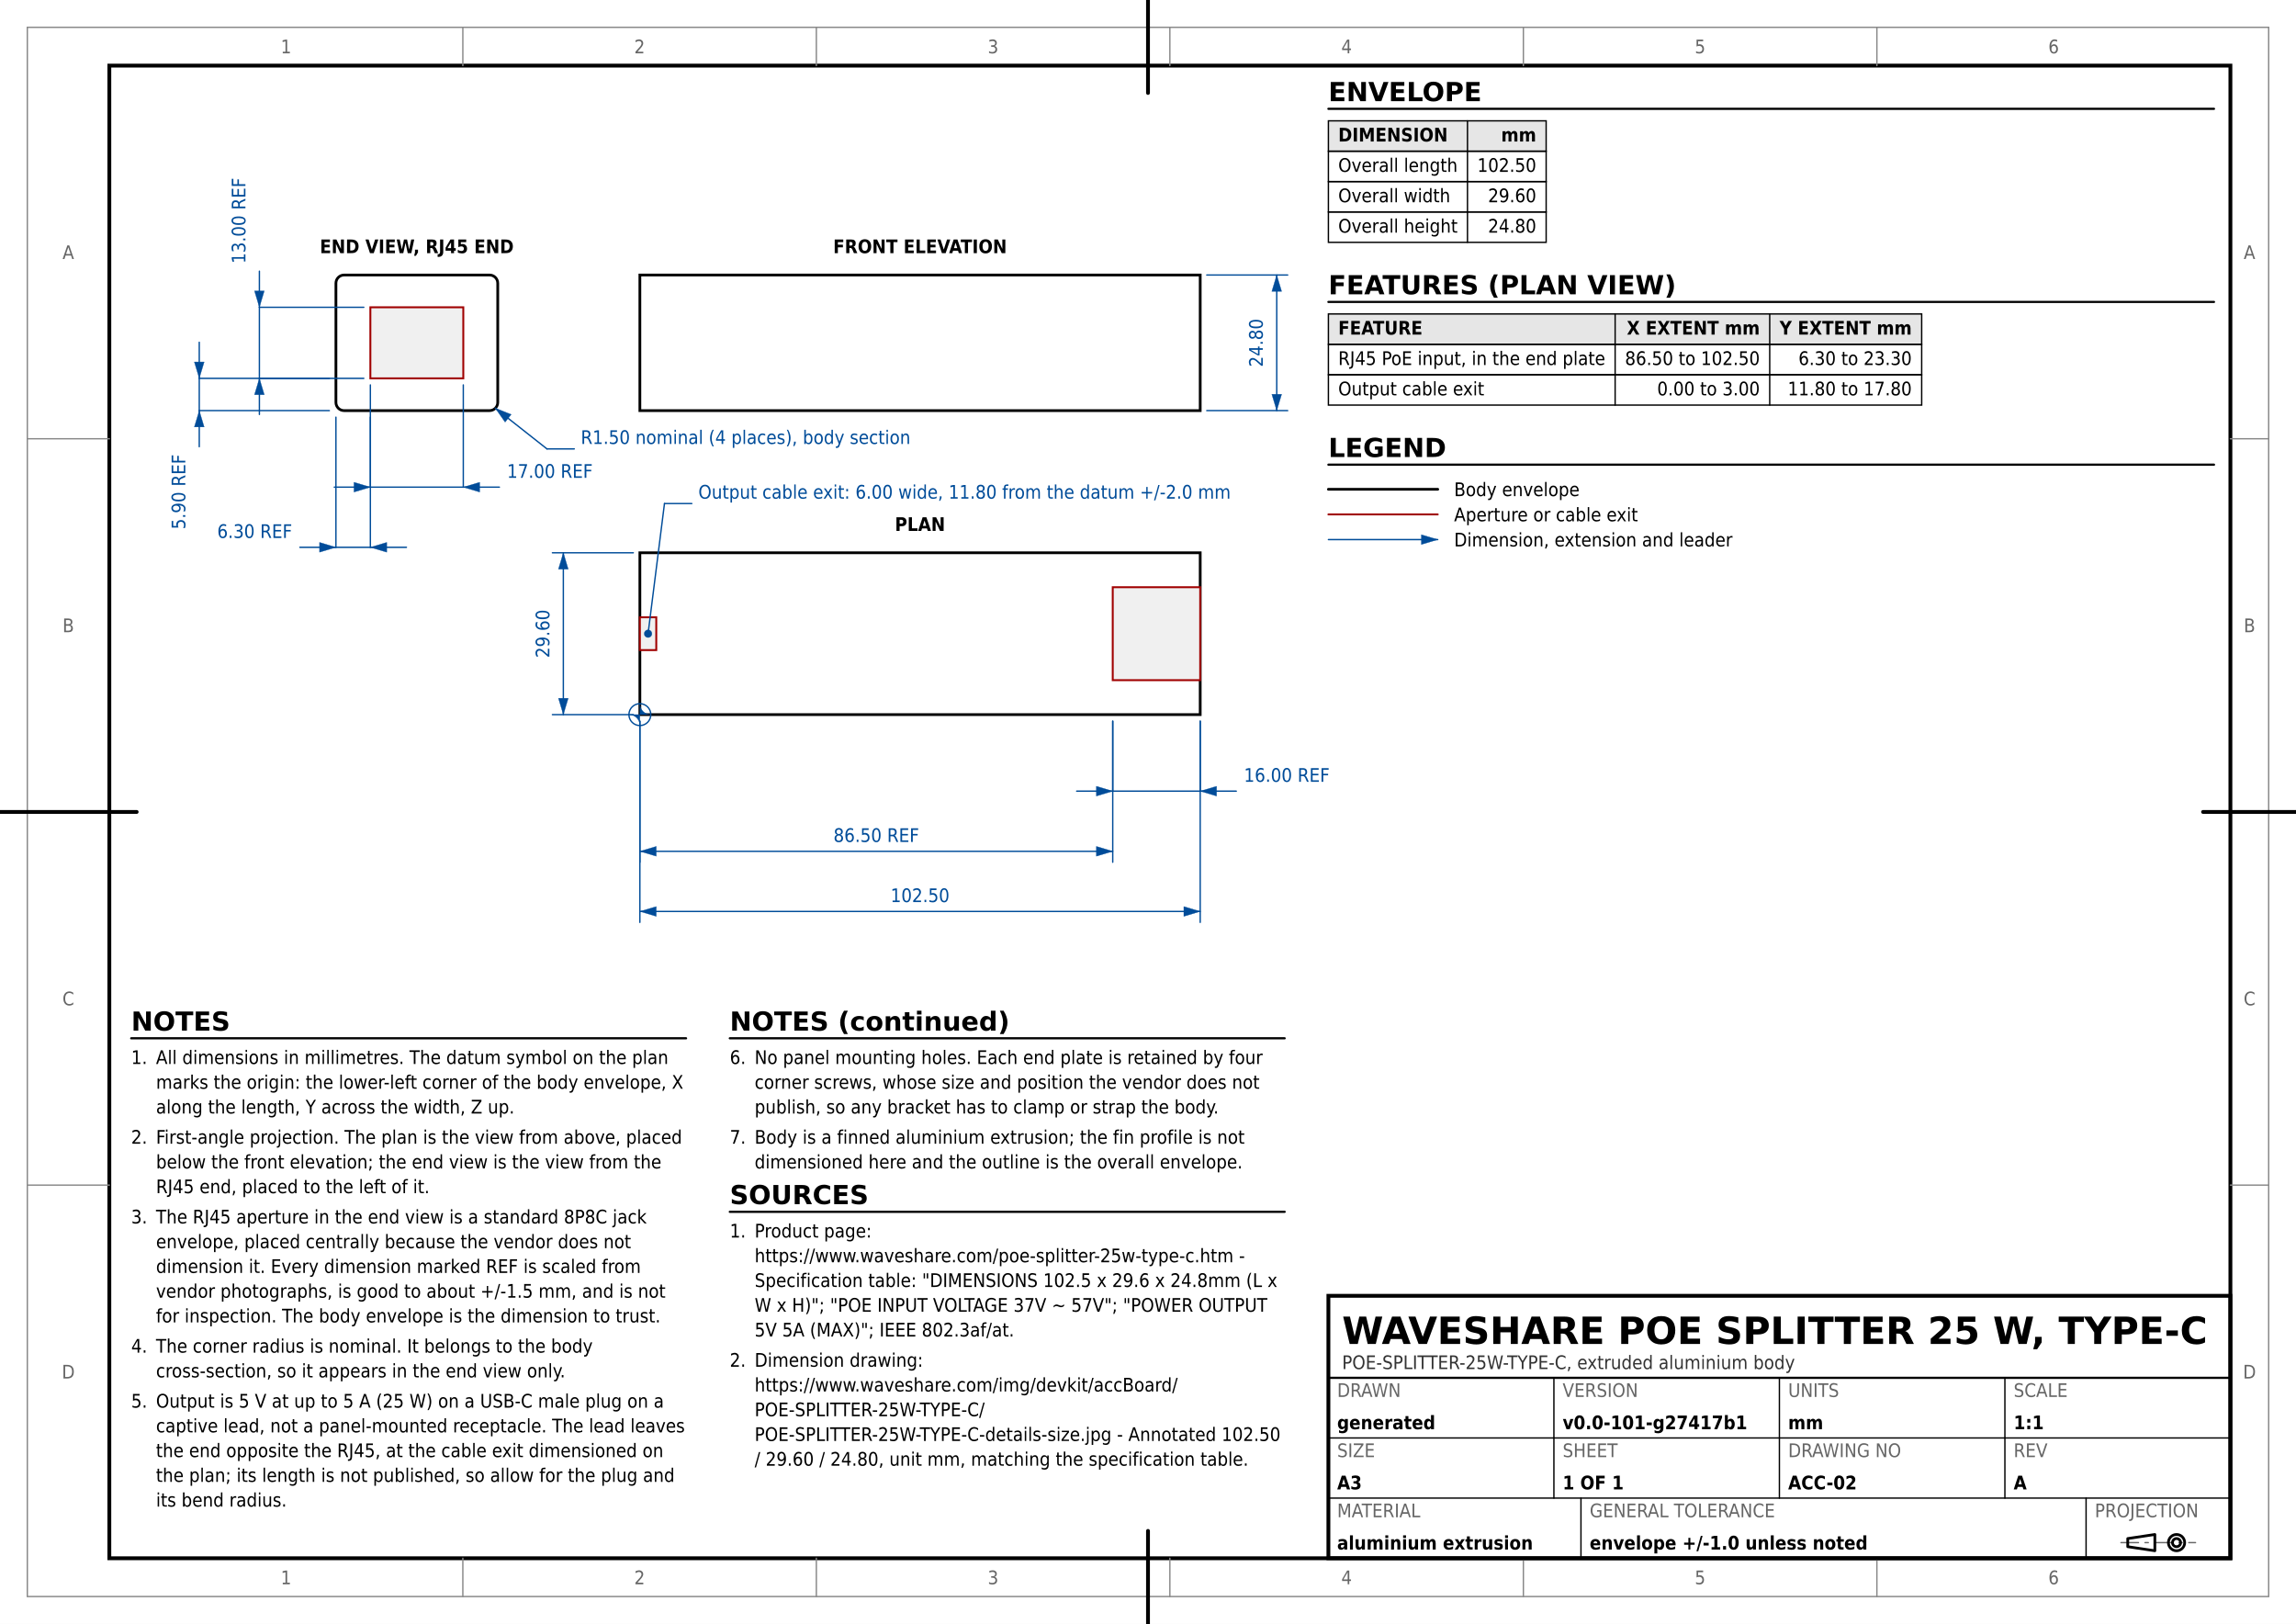
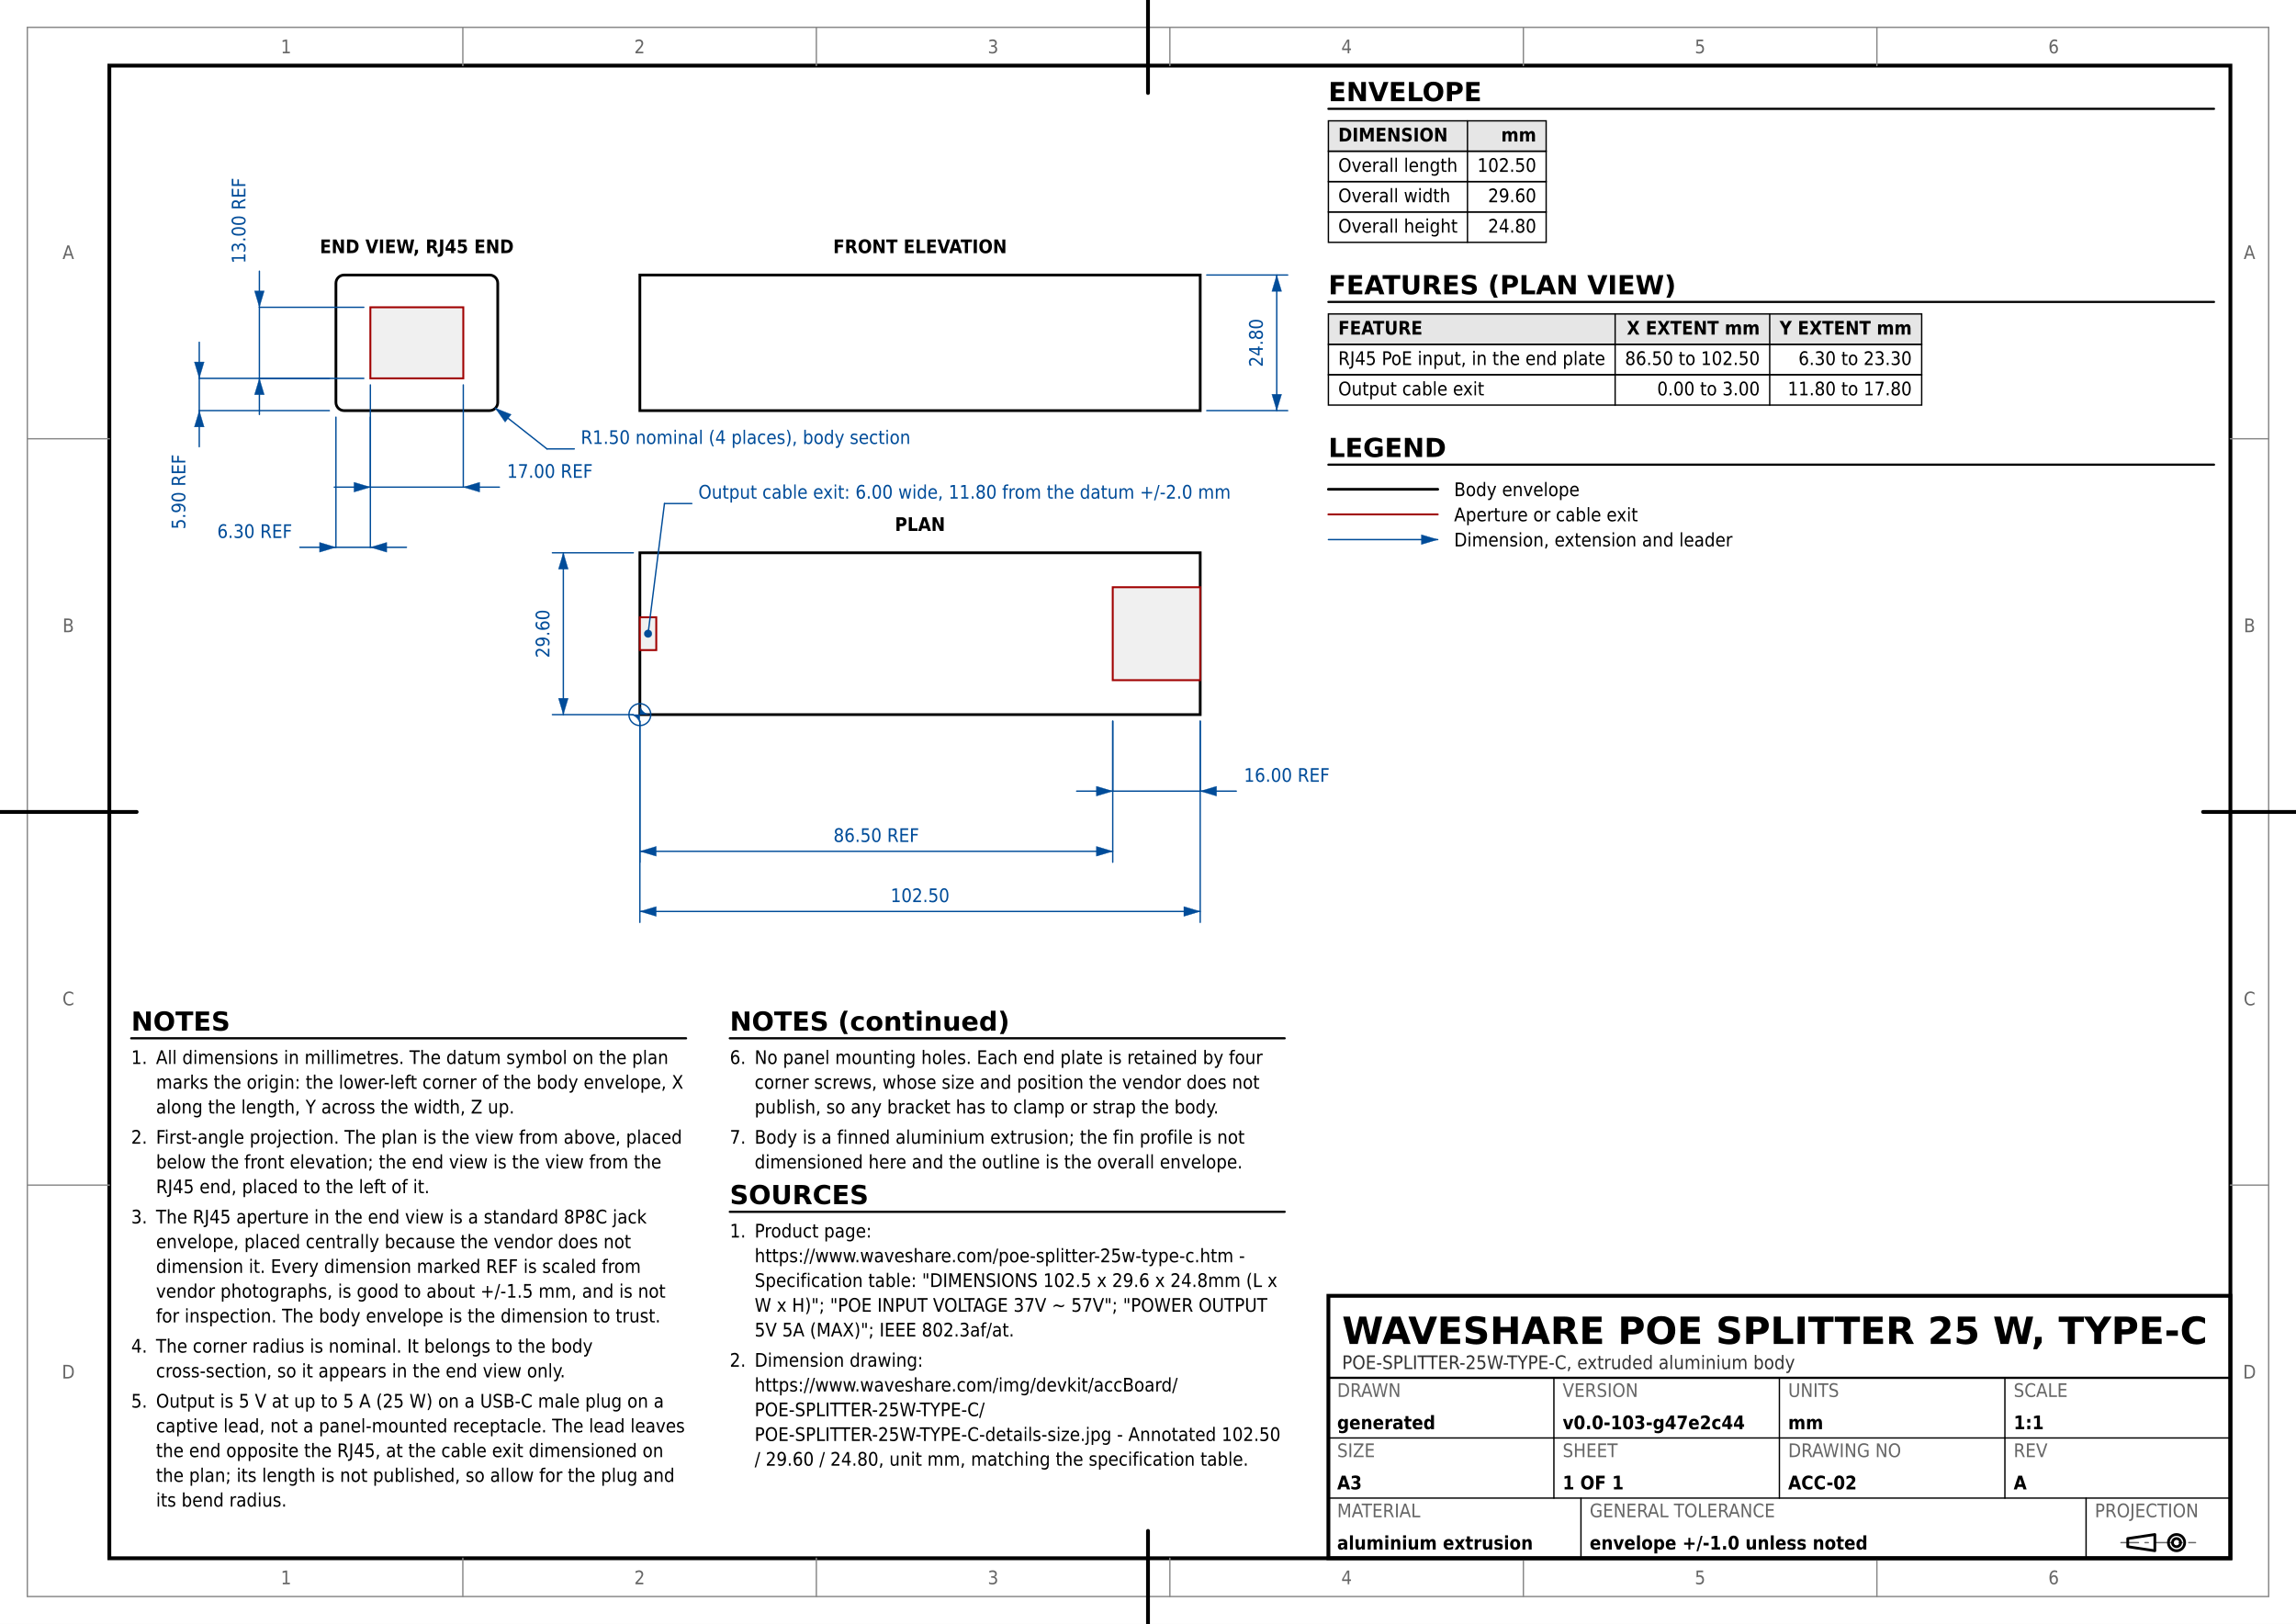
<svg xmlns="http://www.w3.org/2000/svg" version="1.1" width="420mm" height="297mm" viewBox="0 0 420 297">
  <rect width="100%" height="100%" fill="#ffffff" />
  <rect x="5" y="5" width="410" height="287" fill="none" stroke="#888888" stroke-width="0.25" />
  <rect x="20" y="12" width="388" height="273" fill="none" stroke="#000000" stroke-width="0.7" />
  <text x="52.333" y="289.75" font-family="DejaVu Sans Condensed, DejaVu Sans, Liberation Sans, sans-serif" font-size="3.429" fill="#666666" text-anchor="middle">1</text>
  <text x="52.333" y="9.75" font-family="DejaVu Sans Condensed, DejaVu Sans, Liberation Sans, sans-serif" font-size="3.429" fill="#666666" text-anchor="middle">1</text>
  <line x1="84.667" y1="292" x2="84.667" y2="285" stroke="#888888" stroke-width="0.25" stroke-linecap="round" />
  <line x1="84.667" y1="12" x2="84.667" y2="5" stroke="#888888" stroke-width="0.25" stroke-linecap="round" />
  <text x="117" y="289.75" font-family="DejaVu Sans Condensed, DejaVu Sans, Liberation Sans, sans-serif" font-size="3.429" fill="#666666" text-anchor="middle">2</text>
  <text x="117" y="9.75" font-family="DejaVu Sans Condensed, DejaVu Sans, Liberation Sans, sans-serif" font-size="3.429" fill="#666666" text-anchor="middle">2</text>
  <line x1="149.333" y1="292" x2="149.333" y2="285" stroke="#888888" stroke-width="0.25" stroke-linecap="round" />
  <line x1="149.333" y1="12" x2="149.333" y2="5" stroke="#888888" stroke-width="0.25" stroke-linecap="round" />
  <text x="181.667" y="289.75" font-family="DejaVu Sans Condensed, DejaVu Sans, Liberation Sans, sans-serif" font-size="3.429" fill="#666666" text-anchor="middle">3</text>
  <text x="181.667" y="9.75" font-family="DejaVu Sans Condensed, DejaVu Sans, Liberation Sans, sans-serif" font-size="3.429" fill="#666666" text-anchor="middle">3</text>
  <line x1="214" y1="292" x2="214" y2="285" stroke="#888888" stroke-width="0.25" stroke-linecap="round" />
  <line x1="214" y1="12" x2="214" y2="5" stroke="#888888" stroke-width="0.25" stroke-linecap="round" />
  <text x="246.333" y="289.75" font-family="DejaVu Sans Condensed, DejaVu Sans, Liberation Sans, sans-serif" font-size="3.429" fill="#666666" text-anchor="middle">4</text>
  <text x="246.333" y="9.75" font-family="DejaVu Sans Condensed, DejaVu Sans, Liberation Sans, sans-serif" font-size="3.429" fill="#666666" text-anchor="middle">4</text>
  <line x1="278.667" y1="292" x2="278.667" y2="285" stroke="#888888" stroke-width="0.25" stroke-linecap="round" />
  <line x1="278.667" y1="12" x2="278.667" y2="5" stroke="#888888" stroke-width="0.25" stroke-linecap="round" />
  <text x="311" y="289.75" font-family="DejaVu Sans Condensed, DejaVu Sans, Liberation Sans, sans-serif" font-size="3.429" fill="#666666" text-anchor="middle">5</text>
  <text x="311" y="9.75" font-family="DejaVu Sans Condensed, DejaVu Sans, Liberation Sans, sans-serif" font-size="3.429" fill="#666666" text-anchor="middle">5</text>
  <line x1="343.333" y1="292" x2="343.333" y2="285" stroke="#888888" stroke-width="0.25" stroke-linecap="round" />
  <line x1="343.333" y1="12" x2="343.333" y2="5" stroke="#888888" stroke-width="0.25" stroke-linecap="round" />
  <text x="375.667" y="289.75" font-family="DejaVu Sans Condensed, DejaVu Sans, Liberation Sans, sans-serif" font-size="3.429" fill="#666666" text-anchor="middle">6</text>
  <text x="375.667" y="9.75" font-family="DejaVu Sans Condensed, DejaVu Sans, Liberation Sans, sans-serif" font-size="3.429" fill="#666666" text-anchor="middle">6</text>
  <text x="12.5" y="252.125" font-family="DejaVu Sans Condensed, DejaVu Sans, Liberation Sans, sans-serif" font-size="3.429" fill="#666666" text-anchor="middle">D</text>
  <text x="411.5" y="252.125" font-family="DejaVu Sans Condensed, DejaVu Sans, Liberation Sans, sans-serif" font-size="3.429" fill="#666666" text-anchor="middle">D</text>
  <line x1="5" y1="216.75" x2="20" y2="216.75" stroke="#888888" stroke-width="0.25" stroke-linecap="round" />
  <line x1="408" y1="216.75" x2="415" y2="216.75" stroke="#888888" stroke-width="0.25" stroke-linecap="round" />
  <text x="12.5" y="183.875" font-family="DejaVu Sans Condensed, DejaVu Sans, Liberation Sans, sans-serif" font-size="3.429" fill="#666666" text-anchor="middle">C</text>
  <text x="411.5" y="183.875" font-family="DejaVu Sans Condensed, DejaVu Sans, Liberation Sans, sans-serif" font-size="3.429" fill="#666666" text-anchor="middle">C</text>
  <line x1="5" y1="148.5" x2="20" y2="148.5" stroke="#888888" stroke-width="0.25" stroke-linecap="round" />
  <line x1="408" y1="148.5" x2="415" y2="148.5" stroke="#888888" stroke-width="0.25" stroke-linecap="round" />
  <text x="12.5" y="115.625" font-family="DejaVu Sans Condensed, DejaVu Sans, Liberation Sans, sans-serif" font-size="3.429" fill="#666666" text-anchor="middle">B</text>
  <text x="411.5" y="115.625" font-family="DejaVu Sans Condensed, DejaVu Sans, Liberation Sans, sans-serif" font-size="3.429" fill="#666666" text-anchor="middle">B</text>
  <line x1="5" y1="80.25" x2="20" y2="80.25" stroke="#888888" stroke-width="0.25" stroke-linecap="round" />
  <line x1="408" y1="80.25" x2="415" y2="80.25" stroke="#888888" stroke-width="0.25" stroke-linecap="round" />
  <text x="12.5" y="47.375" font-family="DejaVu Sans Condensed, DejaVu Sans, Liberation Sans, sans-serif" font-size="3.429" fill="#666666" text-anchor="middle">A</text>
  <text x="411.5" y="47.375" font-family="DejaVu Sans Condensed, DejaVu Sans, Liberation Sans, sans-serif" font-size="3.429" fill="#666666" text-anchor="middle">A</text>
  <line x1="210" y1="297" x2="210" y2="280" stroke="#000000" stroke-width="0.7" stroke-linecap="round" />
  <line x1="210" y1="17" x2="210" y2="0" stroke="#000000" stroke-width="0.7" stroke-linecap="round" />
  <line x1="0" y1="148.5" x2="25" y2="148.5" stroke="#000000" stroke-width="0.7" stroke-linecap="round" />
  <line x1="403" y1="148.5" x2="420" y2="148.5" stroke="#000000" stroke-width="0.7" stroke-linecap="round" />
  <rect x="117.05" y="50.3" width="102.5" height="24.8" fill="none" stroke="#000000" stroke-width="0.5" />
  <rect x="117.05" y="101.1" width="102.5" height="29.6" fill="none" stroke="#000000" stroke-width="0.5" />
  <rect x="61.45" y="50.3" width="29.6" height="24.8" fill="none" stroke="#000000" stroke-width="0.5" rx="1.5" ry="1.5" />
  <text x="168.3" y="46.3" font-family="DejaVu Sans Condensed, DejaVu Sans, Liberation Sans, sans-serif" font-size="3.429" fill="#000000" text-anchor="middle" font-weight="bold">FRONT ELEVATION</text>
  <text x="168.3" y="97.1" font-family="DejaVu Sans Condensed, DejaVu Sans, Liberation Sans, sans-serif" font-size="3.429" fill="#000000" text-anchor="middle" font-weight="bold">PLAN</text>
  <text x="76.25" y="46.3" font-family="DejaVu Sans Condensed, DejaVu Sans, Liberation Sans, sans-serif" font-size="3.429" fill="#000000" text-anchor="middle" font-weight="bold">END VIEW, RJ45 END</text>
  <rect x="203.55" y="107.4" width="16" height="17" fill="#f0f0f0" stroke="#a00000" stroke-width="0.35" />
  <rect x="67.75" y="56.2" width="17" height="13" fill="#f0f0f0" stroke="#a00000" stroke-width="0.35" />
  <line x1="67.75" y1="70.4" x2="67.75" y2="89.1" stroke="#004c99" stroke-width="0.25" stroke-linecap="round" />
  <line x1="84.75" y1="70.4" x2="84.75" y2="89.1" stroke="#004c99" stroke-width="0.25" stroke-linecap="round" />
  <line x1="67.75" y1="89.1" x2="84.75" y2="89.1" stroke="#004c99" stroke-width="0.25" stroke-linecap="round" />
  <polygon points="67.75,89.1 64.75,88.2 64.75,90" fill="#004c99" stroke="#004c99" stroke-width="0.05" stroke-linejoin="round" />
  <polygon points="84.75,89.1 87.75,90 87.75,88.2" fill="#004c99" stroke="#004c99" stroke-width="0.05" stroke-linejoin="round" />
  <line x1="61.15" y1="89.1" x2="67.75" y2="89.1" stroke="#004c99" stroke-width="0.25" stroke-linecap="round" />
  <line x1="84.75" y1="89.1" x2="91.35" y2="89.1" stroke="#004c99" stroke-width="0.25" stroke-linecap="round" />
  <text x="92.75" y="87.391" font-family="DejaVu Sans Condensed, DejaVu Sans, Liberation Sans, sans-serif" font-size="3.429" fill="#004c99" text-anchor="start">17.00 REF</text>
  <line x1="61.45" y1="76.3" x2="61.45" y2="100.1" stroke="#004c99" stroke-width="0.25" stroke-linecap="round" />
  <line x1="67.75" y1="76.3" x2="67.75" y2="100.1" stroke="#004c99" stroke-width="0.25" stroke-linecap="round" />
  <line x1="61.45" y1="100.1" x2="67.75" y2="100.1" stroke="#004c99" stroke-width="0.25" stroke-linecap="round" />
  <polygon points="61.45,100.1 58.45,99.2 58.45,101" fill="#004c99" stroke="#004c99" stroke-width="0.05" stroke-linejoin="round" />
  <polygon points="67.75,100.1 70.75,101 70.75,99.2" fill="#004c99" stroke="#004c99" stroke-width="0.05" stroke-linejoin="round" />
  <line x1="54.85" y1="100.1" x2="61.45" y2="100.1" stroke="#004c99" stroke-width="0.25" stroke-linecap="round" />
  <line x1="67.75" y1="100.1" x2="74.35" y2="100.1" stroke="#004c99" stroke-width="0.25" stroke-linecap="round" />
  <text x="53.45" y="98.391" font-family="DejaVu Sans Condensed, DejaVu Sans, Liberation Sans, sans-serif" font-size="3.429" fill="#004c99" text-anchor="end">6.30 REF</text>
  <line x1="66.55" y1="69.2" x2="47.45" y2="69.2" stroke="#004c99" stroke-width="0.25" stroke-linecap="round" />
  <line x1="66.55" y1="56.2" x2="47.45" y2="56.2" stroke="#004c99" stroke-width="0.25" stroke-linecap="round" />
  <line x1="47.45" y1="69.2" x2="47.45" y2="56.2" stroke="#004c99" stroke-width="0.25" stroke-linecap="round" />
  <polygon points="47.45,69.2 46.55,72.2 48.35,72.2" fill="#004c99" stroke="#004c99" stroke-width="0.05" stroke-linejoin="round" />
  <polygon points="47.45,56.2 48.35,53.2 46.55,53.2" fill="#004c99" stroke="#004c99" stroke-width="0.05" stroke-linejoin="round" />
  <line x1="47.45" y1="75.8" x2="47.45" y2="69.2" stroke="#004c99" stroke-width="0.25" stroke-linecap="round" />
  <line x1="47.45" y1="56.2" x2="47.45" y2="49.6" stroke="#004c99" stroke-width="0.25" stroke-linecap="round" />
  <text x="44.895" y="48.2" font-family="DejaVu Sans Condensed, DejaVu Sans, Liberation Sans, sans-serif" font-size="3.429" fill="#004c99" text-anchor="start" transform="rotate(-90 44.8953 48.2)">13.00 REF</text>
  <line x1="60.25" y1="75.1" x2="36.45" y2="75.1" stroke="#004c99" stroke-width="0.25" stroke-linecap="round" />
  <line x1="60.25" y1="69.2" x2="36.45" y2="69.2" stroke="#004c99" stroke-width="0.25" stroke-linecap="round" />
  <line x1="36.45" y1="75.1" x2="36.45" y2="69.2" stroke="#004c99" stroke-width="0.25" stroke-linecap="round" />
  <polygon points="36.45,75.1 35.55,78.1 37.35,78.1" fill="#004c99" stroke="#004c99" stroke-width="0.05" stroke-linejoin="round" />
  <polygon points="36.45,69.2 37.35,66.2 35.55,66.2" fill="#004c99" stroke="#004c99" stroke-width="0.05" stroke-linejoin="round" />
  <line x1="36.45" y1="81.7" x2="36.45" y2="75.1" stroke="#004c99" stroke-width="0.25" stroke-linecap="round" />
  <line x1="36.45" y1="69.2" x2="36.45" y2="62.6" stroke="#004c99" stroke-width="0.25" stroke-linecap="round" />
  <text x="33.895" y="83.1" font-family="DejaVu Sans Condensed, DejaVu Sans, Liberation Sans, sans-serif" font-size="3.429" fill="#004c99" text-anchor="end" transform="rotate(-90 33.8953 83.1)">5.90 REF</text>
  <line x1="203.55" y1="131.9" x2="203.55" y2="144.7" stroke="#004c99" stroke-width="0.25" stroke-linecap="round" />
  <line x1="219.55" y1="131.9" x2="219.55" y2="144.7" stroke="#004c99" stroke-width="0.25" stroke-linecap="round" />
  <line x1="203.55" y1="144.7" x2="219.55" y2="144.7" stroke="#004c99" stroke-width="0.25" stroke-linecap="round" />
  <polygon points="203.55,144.7 200.55,143.8 200.55,145.6" fill="#004c99" stroke="#004c99" stroke-width="0.05" stroke-linejoin="round" />
  <polygon points="219.55,144.7 222.55,145.6 222.55,143.8" fill="#004c99" stroke="#004c99" stroke-width="0.05" stroke-linejoin="round" />
  <line x1="196.95" y1="144.7" x2="203.55" y2="144.7" stroke="#004c99" stroke-width="0.25" stroke-linecap="round" />
  <line x1="219.55" y1="144.7" x2="226.15" y2="144.7" stroke="#004c99" stroke-width="0.25" stroke-linecap="round" />
  <text x="227.55" y="142.991" font-family="DejaVu Sans Condensed, DejaVu Sans, Liberation Sans, sans-serif" font-size="3.429" fill="#004c99" text-anchor="start">16.00 REF</text>
  <line x1="117.05" y1="131.9" x2="117.05" y2="157.7" stroke="#004c99" stroke-width="0.25" stroke-linecap="round" />
  <line x1="203.55" y1="131.9" x2="203.55" y2="157.7" stroke="#004c99" stroke-width="0.25" stroke-linecap="round" />
  <line x1="117.05" y1="155.7" x2="203.55" y2="155.7" stroke="#004c99" stroke-width="0.25" stroke-linecap="round" />
  <polygon points="117.05,155.7 120.05,156.6 120.05,154.8" fill="#004c99" stroke="#004c99" stroke-width="0.05" stroke-linejoin="round" />
  <polygon points="203.55,155.7 200.55,154.8 200.55,156.6" fill="#004c99" stroke="#004c99" stroke-width="0.05" stroke-linejoin="round" />
  <text x="160.3" y="153.991" font-family="DejaVu Sans Condensed, DejaVu Sans, Liberation Sans, sans-serif" font-size="3.429" fill="#004c99" text-anchor="middle">86.50 REF</text>
  <rect x="117.05" y="112.9" width="3" height="6" fill="#f0f0f0" stroke="#a00000" stroke-width="0.35" />
  <circle cx="118.55" cy="115.9" r="0.7" fill="#004c99" stroke="#004c99" stroke-width="0.05" />
  <line x1="118.55" y1="115.9" x2="121.55" y2="92.1" stroke="#004c99" stroke-width="0.25" stroke-linecap="round" />
  <line x1="121.55" y1="92.1" x2="126.55" y2="92.1" stroke="#004c99" stroke-width="0.25" stroke-linecap="round" />
  <text x="127.75" y="91.2" font-family="DejaVu Sans Condensed, DejaVu Sans, Liberation Sans, sans-serif" font-size="3.429" fill="#004c99" text-anchor="start">Output cable exit: 6.00 wide, 11.80 from the datum +/-2.0 mm</text>
  <line x1="117.05" y1="131.9" x2="117.05" y2="168.7" stroke="#004c99" stroke-width="0.25" stroke-linecap="round" />
  <line x1="219.55" y1="131.9" x2="219.55" y2="168.7" stroke="#004c99" stroke-width="0.25" stroke-linecap="round" />
  <line x1="117.05" y1="166.7" x2="219.55" y2="166.7" stroke="#004c99" stroke-width="0.25" stroke-linecap="round" />
  <polygon points="117.05,166.7 120.05,167.6 120.05,165.8" fill="#004c99" stroke="#004c99" stroke-width="0.05" stroke-linejoin="round" />
  <polygon points="219.55,166.7 216.55,165.8 216.55,167.6" fill="#004c99" stroke="#004c99" stroke-width="0.05" stroke-linejoin="round" />
  <text x="168.3" y="164.991" font-family="DejaVu Sans Condensed, DejaVu Sans, Liberation Sans, sans-serif" font-size="3.429" fill="#004c99" text-anchor="middle">102.50</text>
  <line x1="115.85" y1="130.7" x2="101.05" y2="130.7" stroke="#004c99" stroke-width="0.25" stroke-linecap="round" />
  <line x1="115.85" y1="101.1" x2="101.05" y2="101.1" stroke="#004c99" stroke-width="0.25" stroke-linecap="round" />
  <line x1="103.05" y1="130.7" x2="103.05" y2="101.1" stroke="#004c99" stroke-width="0.25" stroke-linecap="round" />
  <polygon points="103.05,130.7 103.95,127.7 102.15,127.7" fill="#004c99" stroke="#004c99" stroke-width="0.05" stroke-linejoin="round" />
  <polygon points="103.05,101.1 102.15,104.1 103.95,104.1" fill="#004c99" stroke="#004c99" stroke-width="0.05" stroke-linejoin="round" />
  <text x="100.495" y="115.9" font-family="DejaVu Sans Condensed, DejaVu Sans, Liberation Sans, sans-serif" font-size="3.429" fill="#004c99" text-anchor="middle" transform="rotate(-90 100.4953 115.9)">29.60</text>
  <line x1="220.75" y1="75.1" x2="235.55" y2="75.1" stroke="#004c99" stroke-width="0.25" stroke-linecap="round" />
  <line x1="220.75" y1="50.3" x2="235.55" y2="50.3" stroke="#004c99" stroke-width="0.25" stroke-linecap="round" />
  <line x1="233.55" y1="75.1" x2="233.55" y2="50.3" stroke="#004c99" stroke-width="0.25" stroke-linecap="round" />
  <polygon points="233.55,75.1 234.45,72.1 232.65,72.1" fill="#004c99" stroke="#004c99" stroke-width="0.05" stroke-linejoin="round" />
  <polygon points="233.55,50.3 232.65,53.3 234.45,53.3" fill="#004c99" stroke="#004c99" stroke-width="0.05" stroke-linejoin="round" />
  <text x="230.995" y="62.7" font-family="DejaVu Sans Condensed, DejaVu Sans, Liberation Sans, sans-serif" font-size="3.429" fill="#004c99" text-anchor="middle" transform="rotate(-90 230.9953 62.7)">24.80</text>
  <polygon points="90.6,74.65 92.399,77.214 93.513,75.8" fill="#004c99" stroke="#004c99" stroke-width="0.05" stroke-linejoin="round" />
  <line x1="90.6" y1="74.65" x2="100.05" y2="82.1" stroke="#004c99" stroke-width="0.25" stroke-linecap="round" />
  <line x1="100.05" y1="82.1" x2="105.05" y2="82.1" stroke="#004c99" stroke-width="0.25" stroke-linecap="round" />
  <text x="106.25" y="81.2" font-family="DejaVu Sans Condensed, DejaVu Sans, Liberation Sans, sans-serif" font-size="3.429" fill="#004c99" text-anchor="start">R1.50 nominal (4 places), body section</text>
  <circle cx="117.05" cy="130.7" r="2" fill="none" stroke="#004c99" stroke-width="0.25" />
  <path d="M 117.05 130.7 L 119.05 130.7 A 2.0 2.0 0 0 1 117.05 128.7 Z" fill="#004c99" stroke="#004c99" stroke-width="0.05" stroke-linejoin="round" stroke-linecap="round" />
  <path d="M 117.05 130.7 L 115.05 130.7 A 2.0 2.0 0 0 1 117.05 132.7 Z" fill="#004c99" stroke="#004c99" stroke-width="0.05" stroke-linejoin="round" stroke-linecap="round" />
  <text x="243" y="18.5" font-family="DejaVu Sans, Liberation Sans, sans-serif" font-size="4.801" fill="#000000" text-anchor="start" font-weight="bold">ENVELOPE</text>
  <line x1="243" y1="19.9" x2="405" y2="19.9" stroke="#000000" stroke-width="0.4" stroke-linecap="round" />
  <rect x="243" y="22.1" width="39.833" height="5.556" fill="#e6e6e6" stroke="#000000" stroke-width="0.25" />
  <text x="244.8" y="25.878" font-family="DejaVu Sans Condensed, DejaVu Sans, Liberation Sans, sans-serif" font-size="3.429" fill="#000000" text-anchor="start" font-weight="bold">DIMENSION</text>
  <text x="281.033" y="25.878" font-family="DejaVu Sans Condensed, DejaVu Sans, Liberation Sans, sans-serif" font-size="3.429" fill="#000000" text-anchor="end" font-weight="bold">mm</text>
  <rect x="243" y="27.656" width="39.833" height="5.556" fill="none" stroke="#000000" stroke-width="0.25" />
  <text x="244.8" y="31.433" font-family="DejaVu Sans Condensed, DejaVu Sans, Liberation Sans, sans-serif" font-size="3.429" fill="#000000" text-anchor="start">Overall length</text>
  <text x="281.033" y="31.433" font-family="DejaVu Sans Condensed, DejaVu Sans, Liberation Sans, sans-serif" font-size="3.429" fill="#000000" text-anchor="end">102.50</text>
  <rect x="243" y="33.211" width="39.833" height="5.556" fill="none" stroke="#000000" stroke-width="0.25" />
  <text x="244.8" y="36.989" font-family="DejaVu Sans Condensed, DejaVu Sans, Liberation Sans, sans-serif" font-size="3.429" fill="#000000" text-anchor="start">Overall width</text>
  <text x="281.033" y="36.989" font-family="DejaVu Sans Condensed, DejaVu Sans, Liberation Sans, sans-serif" font-size="3.429" fill="#000000" text-anchor="end">29.60</text>
  <rect x="243" y="38.767" width="39.833" height="5.556" fill="none" stroke="#000000" stroke-width="0.25" />
  <text x="244.8" y="42.544" font-family="DejaVu Sans Condensed, DejaVu Sans, Liberation Sans, sans-serif" font-size="3.429" fill="#000000" text-anchor="start">Overall height</text>
  <text x="281.033" y="42.544" font-family="DejaVu Sans Condensed, DejaVu Sans, Liberation Sans, sans-serif" font-size="3.429" fill="#000000" text-anchor="end">24.80</text>
  <line x1="268.441" y1="22.1" x2="268.441" y2="44.322" stroke="#000000" stroke-width="0.25" stroke-linecap="round" />
  <text x="243" y="53.822" font-family="DejaVu Sans, Liberation Sans, sans-serif" font-size="4.801" fill="#000000" text-anchor="start" font-weight="bold">FEATURES (PLAN VIEW)</text>
  <line x1="243" y1="55.222" x2="405" y2="55.222" stroke="#000000" stroke-width="0.4" stroke-linecap="round" />
  <rect x="243" y="57.422" width="108.528" height="5.556" fill="#e6e6e6" stroke="#000000" stroke-width="0.25" />
  <text x="244.8" y="61.2" font-family="DejaVu Sans Condensed, DejaVu Sans, Liberation Sans, sans-serif" font-size="3.429" fill="#000000" text-anchor="start" font-weight="bold">FEATURE</text>
  <text x="321.929" y="61.2" font-family="DejaVu Sans Condensed, DejaVu Sans, Liberation Sans, sans-serif" font-size="3.429" fill="#000000" text-anchor="end" font-weight="bold">X EXTENT mm</text>
  <text x="349.728" y="61.2" font-family="DejaVu Sans Condensed, DejaVu Sans, Liberation Sans, sans-serif" font-size="3.429" fill="#000000" text-anchor="end" font-weight="bold">Y EXTENT mm</text>
  <rect x="243" y="62.978" width="108.528" height="5.556" fill="none" stroke="#000000" stroke-width="0.25" />
  <text x="244.8" y="66.756" font-family="DejaVu Sans Condensed, DejaVu Sans, Liberation Sans, sans-serif" font-size="3.429" fill="#000000" text-anchor="start">RJ45 PoE input, in the end plate</text>
  <text x="321.929" y="66.756" font-family="DejaVu Sans Condensed, DejaVu Sans, Liberation Sans, sans-serif" font-size="3.429" fill="#000000" text-anchor="end">86.50 to 102.50</text>
  <text x="349.728" y="66.756" font-family="DejaVu Sans Condensed, DejaVu Sans, Liberation Sans, sans-serif" font-size="3.429" fill="#000000" text-anchor="end">6.30 to 23.30</text>
  <rect x="243" y="68.533" width="108.528" height="5.556" fill="none" stroke="#000000" stroke-width="0.25" />
  <text x="244.8" y="72.311" font-family="DejaVu Sans Condensed, DejaVu Sans, Liberation Sans, sans-serif" font-size="3.429" fill="#000000" text-anchor="start">Output cable exit</text>
  <text x="321.929" y="72.311" font-family="DejaVu Sans Condensed, DejaVu Sans, Liberation Sans, sans-serif" font-size="3.429" fill="#000000" text-anchor="end">0.00 to 3.00</text>
  <text x="349.728" y="72.311" font-family="DejaVu Sans Condensed, DejaVu Sans, Liberation Sans, sans-serif" font-size="3.429" fill="#000000" text-anchor="end">11.80 to 17.80</text>
  <line x1="295.452" y1="57.422" x2="295.452" y2="74.089" stroke="#000000" stroke-width="0.25" stroke-linecap="round" />
  <line x1="323.729" y1="57.422" x2="323.729" y2="74.089" stroke="#000000" stroke-width="0.25" stroke-linecap="round" />
  <text x="243" y="83.589" font-family="DejaVu Sans, Liberation Sans, sans-serif" font-size="4.801" fill="#000000" text-anchor="start" font-weight="bold">LEGEND</text>
  <line x1="243" y1="84.989" x2="405" y2="84.989" stroke="#000000" stroke-width="0.4" stroke-linecap="round" />
  <line x1="243" y1="89.489" x2="263" y2="89.489" stroke="#000000" stroke-width="0.5" stroke-linecap="round" />
  <text x="266" y="90.739" font-family="DejaVu Sans Condensed, DejaVu Sans, Liberation Sans, sans-serif" font-size="3.429" fill="#000000" text-anchor="start">Body envelope</text>
  <line x1="243" y1="94.089" x2="263" y2="94.089" stroke="#a00000" stroke-width="0.35" stroke-linecap="round" />
  <text x="266" y="95.339" font-family="DejaVu Sans Condensed, DejaVu Sans, Liberation Sans, sans-serif" font-size="3.429" fill="#000000" text-anchor="start">Aperture or cable exit</text>
  <line x1="243" y1="98.689" x2="263" y2="98.689" stroke="#004c99" stroke-width="0.25" stroke-linecap="round" />
  <polygon points="263,98.689 260,97.789 260,99.589" fill="#004c99" stroke="#004c99" stroke-width="0.05" stroke-linejoin="round" />
  <text x="266" y="99.939" font-family="DejaVu Sans Condensed, DejaVu Sans, Liberation Sans, sans-serif" font-size="3.429" fill="#000000" text-anchor="start">Dimension, extension and leader</text>
  <text x="24" y="188.5" font-family="DejaVu Sans, Liberation Sans, sans-serif" font-size="4.801" fill="#000000" text-anchor="start" font-weight="bold">NOTES</text>
  <line x1="24" y1="189.9" x2="125.5" y2="189.9" stroke="#000000" stroke-width="0.4" stroke-linecap="round" />
  <text x="24" y="194.6" font-family="DejaVu Sans Condensed, DejaVu Sans, Liberation Sans, sans-serif" font-size="3.429" fill="#000000" text-anchor="start">1.</text>
  <text x="28.542" y="194.6" font-family="DejaVu Sans Condensed, DejaVu Sans, Liberation Sans, sans-serif" font-size="3.429" fill="#000000" text-anchor="start">All dimensions in millimetres. The datum symbol on the plan</text>
  <text x="28.542" y="199.127" font-family="DejaVu Sans Condensed, DejaVu Sans, Liberation Sans, sans-serif" font-size="3.429" fill="#000000" text-anchor="start">marks the origin: the lower-left corner of the body envelope, X</text>
  <text x="28.542" y="203.654" font-family="DejaVu Sans Condensed, DejaVu Sans, Liberation Sans, sans-serif" font-size="3.429" fill="#000000" text-anchor="start">along the length, Y across the width, Z up.</text>
  <text x="24" y="209.18" font-family="DejaVu Sans Condensed, DejaVu Sans, Liberation Sans, sans-serif" font-size="3.429" fill="#000000" text-anchor="start">2.</text>
  <text x="28.542" y="209.18" font-family="DejaVu Sans Condensed, DejaVu Sans, Liberation Sans, sans-serif" font-size="3.429" fill="#000000" text-anchor="start">First-angle projection. The plan is the view from above, placed</text>
  <text x="28.542" y="213.707" font-family="DejaVu Sans Condensed, DejaVu Sans, Liberation Sans, sans-serif" font-size="3.429" fill="#000000" text-anchor="start">below the front elevation; the end view is the view from the</text>
  <text x="28.542" y="218.234" font-family="DejaVu Sans Condensed, DejaVu Sans, Liberation Sans, sans-serif" font-size="3.429" fill="#000000" text-anchor="start">RJ45 end, placed to the left of it.</text>
  <text x="24" y="223.761" font-family="DejaVu Sans Condensed, DejaVu Sans, Liberation Sans, sans-serif" font-size="3.429" fill="#000000" text-anchor="start">3.</text>
  <text x="28.542" y="223.761" font-family="DejaVu Sans Condensed, DejaVu Sans, Liberation Sans, sans-serif" font-size="3.429" fill="#000000" text-anchor="start">The RJ45 aperture in the end view is a standard 8P8C jack</text>
  <text x="28.542" y="228.287" font-family="DejaVu Sans Condensed, DejaVu Sans, Liberation Sans, sans-serif" font-size="3.429" fill="#000000" text-anchor="start">envelope, placed centrally because the vendor does not</text>
  <text x="28.542" y="232.814" font-family="DejaVu Sans Condensed, DejaVu Sans, Liberation Sans, sans-serif" font-size="3.429" fill="#000000" text-anchor="start">dimension it. Every dimension marked REF is scaled from</text>
  <text x="28.542" y="237.341" font-family="DejaVu Sans Condensed, DejaVu Sans, Liberation Sans, sans-serif" font-size="3.429" fill="#000000" text-anchor="start">vendor photographs, is good to about +/-1.5 mm, and is not</text>
  <text x="28.542" y="241.868" font-family="DejaVu Sans Condensed, DejaVu Sans, Liberation Sans, sans-serif" font-size="3.429" fill="#000000" text-anchor="start">for inspection. The body envelope is the dimension to trust.</text>
  <text x="24" y="247.394" font-family="DejaVu Sans Condensed, DejaVu Sans, Liberation Sans, sans-serif" font-size="3.429" fill="#000000" text-anchor="start">4.</text>
  <text x="28.542" y="247.394" font-family="DejaVu Sans Condensed, DejaVu Sans, Liberation Sans, sans-serif" font-size="3.429" fill="#000000" text-anchor="start">The corner radius is nominal. It belongs to the body</text>
  <text x="28.542" y="251.921" font-family="DejaVu Sans Condensed, DejaVu Sans, Liberation Sans, sans-serif" font-size="3.429" fill="#000000" text-anchor="start">cross-section, so it appears in the end view only.</text>
  <text x="24" y="257.448" font-family="DejaVu Sans Condensed, DejaVu Sans, Liberation Sans, sans-serif" font-size="3.429" fill="#000000" text-anchor="start">5.</text>
  <text x="28.542" y="257.448" font-family="DejaVu Sans Condensed, DejaVu Sans, Liberation Sans, sans-serif" font-size="3.429" fill="#000000" text-anchor="start">Output is 5 V at up to 5 A (25 W) on a USB-C male plug on a</text>
  <text x="28.542" y="261.974" font-family="DejaVu Sans Condensed, DejaVu Sans, Liberation Sans, sans-serif" font-size="3.429" fill="#000000" text-anchor="start">captive lead, not a panel-mounted receptacle. The lead leaves</text>
  <text x="28.542" y="266.501" font-family="DejaVu Sans Condensed, DejaVu Sans, Liberation Sans, sans-serif" font-size="3.429" fill="#000000" text-anchor="start">the end opposite the RJ45, at the cable exit dimensioned on</text>
  <text x="28.542" y="271.028" font-family="DejaVu Sans Condensed, DejaVu Sans, Liberation Sans, sans-serif" font-size="3.429" fill="#000000" text-anchor="start">the plan; its length is not published, so allow for the plug and</text>
  <text x="28.542" y="275.555" font-family="DejaVu Sans Condensed, DejaVu Sans, Liberation Sans, sans-serif" font-size="3.429" fill="#000000" text-anchor="start">its bend radius.</text>
  <text x="133.5" y="188.5" font-family="DejaVu Sans, Liberation Sans, sans-serif" font-size="4.801" fill="#000000" text-anchor="start" font-weight="bold">NOTES (continued)</text>
  <line x1="133.5" y1="189.9" x2="235" y2="189.9" stroke="#000000" stroke-width="0.4" stroke-linecap="round" />
  <text x="133.5" y="194.6" font-family="DejaVu Sans Condensed, DejaVu Sans, Liberation Sans, sans-serif" font-size="3.429" fill="#000000" text-anchor="start">6.</text>
  <text x="138.042" y="194.6" font-family="DejaVu Sans Condensed, DejaVu Sans, Liberation Sans, sans-serif" font-size="3.429" fill="#000000" text-anchor="start">No panel mounting holes. Each end plate is retained by four</text>
  <text x="138.042" y="199.127" font-family="DejaVu Sans Condensed, DejaVu Sans, Liberation Sans, sans-serif" font-size="3.429" fill="#000000" text-anchor="start">corner screws, whose size and position the vendor does not</text>
  <text x="138.042" y="203.654" font-family="DejaVu Sans Condensed, DejaVu Sans, Liberation Sans, sans-serif" font-size="3.429" fill="#000000" text-anchor="start">publish, so any bracket has to clamp or strap the body.</text>
  <text x="133.5" y="209.18" font-family="DejaVu Sans Condensed, DejaVu Sans, Liberation Sans, sans-serif" font-size="3.429" fill="#000000" text-anchor="start">7.</text>
  <text x="138.042" y="209.18" font-family="DejaVu Sans Condensed, DejaVu Sans, Liberation Sans, sans-serif" font-size="3.429" fill="#000000" text-anchor="start">Body is a finned aluminium extrusion; the fin profile is not</text>
  <text x="138.042" y="213.707" font-family="DejaVu Sans Condensed, DejaVu Sans, Liberation Sans, sans-serif" font-size="3.429" fill="#000000" text-anchor="start">dimensioned here and the outline is the overall envelope.</text>
  <text x="133.5" y="220.234" font-family="DejaVu Sans, Liberation Sans, sans-serif" font-size="4.801" fill="#000000" text-anchor="start" font-weight="bold">SOURCES</text>
  <line x1="133.5" y1="221.634" x2="235" y2="221.634" stroke="#000000" stroke-width="0.4" stroke-linecap="round" />
  <text x="133.5" y="226.334" font-family="DejaVu Sans Condensed, DejaVu Sans, Liberation Sans, sans-serif" font-size="3.429" fill="#000000" text-anchor="start">1.</text>
  <text x="138.042" y="226.334" font-family="DejaVu Sans Condensed, DejaVu Sans, Liberation Sans, sans-serif" font-size="3.429" fill="#000000" text-anchor="start">Product page:</text>
  <text x="138.042" y="230.861" font-family="DejaVu Sans Condensed, DejaVu Sans, Liberation Sans, sans-serif" font-size="3.429" fill="#000000" text-anchor="start">https://www.waveshare.com/poe-splitter-25w-type-c.htm -</text>
  <text x="138.042" y="235.387" font-family="DejaVu Sans Condensed, DejaVu Sans, Liberation Sans, sans-serif" font-size="3.429" fill="#000000" text-anchor="start">Specification table: "DIMENSIONS 102.5 x 29.6 x 24.8mm (L x</text>
  <text x="138.042" y="239.914" font-family="DejaVu Sans Condensed, DejaVu Sans, Liberation Sans, sans-serif" font-size="3.429" fill="#000000" text-anchor="start">W x H)"; "POE INPUT VOLTAGE 37V ~ 57V"; "POWER OUTPUT</text>
  <text x="138.042" y="244.441" font-family="DejaVu Sans Condensed, DejaVu Sans, Liberation Sans, sans-serif" font-size="3.429" fill="#000000" text-anchor="start">5V 5A (MAX)"; IEEE 802.3af/at.</text>
  <text x="133.5" y="249.968" font-family="DejaVu Sans Condensed, DejaVu Sans, Liberation Sans, sans-serif" font-size="3.429" fill="#000000" text-anchor="start">2.</text>
  <text x="138.042" y="249.968" font-family="DejaVu Sans Condensed, DejaVu Sans, Liberation Sans, sans-serif" font-size="3.429" fill="#000000" text-anchor="start">Dimension drawing:</text>
  <text x="138.042" y="254.494" font-family="DejaVu Sans Condensed, DejaVu Sans, Liberation Sans, sans-serif" font-size="3.429" fill="#000000" text-anchor="start">https://www.waveshare.com/img/devkit/accBoard/</text>
  <text x="138.042" y="259.021" font-family="DejaVu Sans Condensed, DejaVu Sans, Liberation Sans, sans-serif" font-size="3.429" fill="#000000" text-anchor="start">POE-SPLITTER-25W-TYPE-C/</text>
  <text x="138.042" y="263.548" font-family="DejaVu Sans Condensed, DejaVu Sans, Liberation Sans, sans-serif" font-size="3.429" fill="#000000" text-anchor="start">POE-SPLITTER-25W-TYPE-C-details-size.jpg - Annotated 102.50</text>
  <text x="138.042" y="268.075" font-family="DejaVu Sans Condensed, DejaVu Sans, Liberation Sans, sans-serif" font-size="3.429" fill="#000000" text-anchor="start">/ 29.60 / 24.80, unit mm, matching the specification table.</text>
  <rect x="243" y="237" width="165" height="48" fill="none" stroke="#000000" stroke-width="0.7" />
  <line x1="243" y1="252" x2="408" y2="252" stroke="#000000" stroke-width="0.4" stroke-linecap="round" />
  <text x="245.5" y="245.8" font-family="DejaVu Sans, Liberation Sans, sans-serif" font-size="6.859" fill="#000000" text-anchor="start" font-weight="bold">WAVESHARE POE SPLITTER 25 W, TYPE-C</text>
  <text x="245.5" y="250.4" font-family="DejaVu Sans Condensed, DejaVu Sans, Liberation Sans, sans-serif" font-size="3.429" fill="#333333" text-anchor="start">POE-SPLITTER-25W-TYPE-C, extruded aluminium body</text>
  <text x="244.6" y="255.5" font-family="DejaVu Sans Condensed, DejaVu Sans, Liberation Sans, sans-serif" font-size="3.429" fill="#666666" text-anchor="start">DRAWN</text>
  <text x="244.6" y="261.4" font-family="DejaVu Sans Condensed, DejaVu Sans, Liberation Sans, sans-serif" font-size="3.429" fill="#000000" text-anchor="start" font-weight="bold">generated</text>
  <line x1="284.25" y1="263" x2="284.25" y2="252" stroke="#000000" stroke-width="0.25" stroke-linecap="round" />
  <text x="285.85" y="255.5" font-family="DejaVu Sans Condensed, DejaVu Sans, Liberation Sans, sans-serif" font-size="3.429" fill="#666666" text-anchor="start">VERSION</text>
-   <text x="285.85" y="261.4" font-family="DejaVu Sans Condensed, DejaVu Sans, Liberation Sans, sans-serif" font-size="3.429" fill="#000000" text-anchor="start" font-weight="bold">v0.0-101-g27417b1</text>
+   <text x="285.85" y="261.4" font-family="DejaVu Sans Condensed, DejaVu Sans, Liberation Sans, sans-serif" font-size="3.429" fill="#000000" text-anchor="start" font-weight="bold">v0.0-103-g47e2c44</text>
  <line x1="325.5" y1="263" x2="325.5" y2="252" stroke="#000000" stroke-width="0.25" stroke-linecap="round" />
  <text x="327.1" y="255.5" font-family="DejaVu Sans Condensed, DejaVu Sans, Liberation Sans, sans-serif" font-size="3.429" fill="#666666" text-anchor="start">UNITS</text>
  <text x="327.1" y="261.4" font-family="DejaVu Sans Condensed, DejaVu Sans, Liberation Sans, sans-serif" font-size="3.429" fill="#000000" text-anchor="start" font-weight="bold">mm</text>
  <line x1="366.75" y1="263" x2="366.75" y2="252" stroke="#000000" stroke-width="0.25" stroke-linecap="round" />
  <text x="368.35" y="255.5" font-family="DejaVu Sans Condensed, DejaVu Sans, Liberation Sans, sans-serif" font-size="3.429" fill="#666666" text-anchor="start">SCALE</text>
  <text x="368.35" y="261.4" font-family="DejaVu Sans Condensed, DejaVu Sans, Liberation Sans, sans-serif" font-size="3.429" fill="#000000" text-anchor="start" font-weight="bold">1:1</text>
  <line x1="243" y1="263" x2="284.25" y2="263" stroke="#000000" stroke-width="0.25" stroke-linecap="round" />
  <text x="244.6" y="266.5" font-family="DejaVu Sans Condensed, DejaVu Sans, Liberation Sans, sans-serif" font-size="3.429" fill="#666666" text-anchor="start">SIZE</text>
  <text x="244.6" y="272.4" font-family="DejaVu Sans Condensed, DejaVu Sans, Liberation Sans, sans-serif" font-size="3.429" fill="#000000" text-anchor="start" font-weight="bold">A3</text>
  <line x1="284.25" y1="274" x2="284.25" y2="263" stroke="#000000" stroke-width="0.25" stroke-linecap="round" />
  <line x1="284.25" y1="263" x2="325.5" y2="263" stroke="#000000" stroke-width="0.25" stroke-linecap="round" />
  <text x="285.85" y="266.5" font-family="DejaVu Sans Condensed, DejaVu Sans, Liberation Sans, sans-serif" font-size="3.429" fill="#666666" text-anchor="start">SHEET</text>
  <text x="285.85" y="272.4" font-family="DejaVu Sans Condensed, DejaVu Sans, Liberation Sans, sans-serif" font-size="3.429" fill="#000000" text-anchor="start" font-weight="bold">1 OF 1</text>
  <line x1="325.5" y1="274" x2="325.5" y2="263" stroke="#000000" stroke-width="0.25" stroke-linecap="round" />
  <line x1="325.5" y1="263" x2="366.75" y2="263" stroke="#000000" stroke-width="0.25" stroke-linecap="round" />
  <text x="327.1" y="266.5" font-family="DejaVu Sans Condensed, DejaVu Sans, Liberation Sans, sans-serif" font-size="3.429" fill="#666666" text-anchor="start">DRAWING NO</text>
  <text x="327.1" y="272.4" font-family="DejaVu Sans Condensed, DejaVu Sans, Liberation Sans, sans-serif" font-size="3.429" fill="#000000" text-anchor="start" font-weight="bold">ACC-02</text>
  <line x1="366.75" y1="274" x2="366.75" y2="263" stroke="#000000" stroke-width="0.25" stroke-linecap="round" />
  <line x1="366.75" y1="263" x2="408" y2="263" stroke="#000000" stroke-width="0.25" stroke-linecap="round" />
  <text x="368.35" y="266.5" font-family="DejaVu Sans Condensed, DejaVu Sans, Liberation Sans, sans-serif" font-size="3.429" fill="#666666" text-anchor="start">REV</text>
  <text x="368.35" y="272.4" font-family="DejaVu Sans Condensed, DejaVu Sans, Liberation Sans, sans-serif" font-size="3.429" fill="#000000" text-anchor="start" font-weight="bold">A</text>
  <line x1="243" y1="274" x2="408" y2="274" stroke="#000000" stroke-width="0.25" stroke-linecap="round" />
  <text x="244.6" y="277.5" font-family="DejaVu Sans Condensed, DejaVu Sans, Liberation Sans, sans-serif" font-size="3.429" fill="#666666" text-anchor="start">MATERIAL</text>
  <text x="244.6" y="283.4" font-family="DejaVu Sans Condensed, DejaVu Sans, Liberation Sans, sans-serif" font-size="3.429" fill="#000000" text-anchor="start" font-weight="bold">aluminium extrusion</text>
  <line x1="289.2" y1="285" x2="289.2" y2="274" stroke="#000000" stroke-width="0.25" stroke-linecap="round" />
  <text x="290.8" y="277.5" font-family="DejaVu Sans Condensed, DejaVu Sans, Liberation Sans, sans-serif" font-size="3.429" fill="#666666" text-anchor="start">GENERAL TOLERANCE</text>
  <text x="290.8" y="283.4" font-family="DejaVu Sans Condensed, DejaVu Sans, Liberation Sans, sans-serif" font-size="3.429" fill="#000000" text-anchor="start" font-weight="bold">envelope +/-1.0 unless noted</text>
  <line x1="381.6" y1="285" x2="381.6" y2="274" stroke="#000000" stroke-width="0.25" stroke-linecap="round" />
  <text x="383.2" y="277.5" font-family="DejaVu Sans Condensed, DejaVu Sans, Liberation Sans, sans-serif" font-size="3.429" fill="#666666" text-anchor="start">PROJECTION</text>
  <line x1="387.98" y1="282.14" x2="401.62" y2="282.14" stroke="#666666" stroke-width="0.25" stroke-linecap="round" stroke-dasharray="3.2,1.2,0.6,1.2" />
  <polygon points="389.22,281.396 394.18,280.652 394.18,283.628 389.22,282.884" fill="none" stroke="#000000" stroke-width="0.5" stroke-linejoin="round" />
  <circle cx="398.148" cy="282.14" r="1.488" fill="none" stroke="#000000" stroke-width="0.5" />
  <circle cx="398.148" cy="282.14" r="0.744" fill="none" stroke="#000000" stroke-width="0.5" />
</svg>
